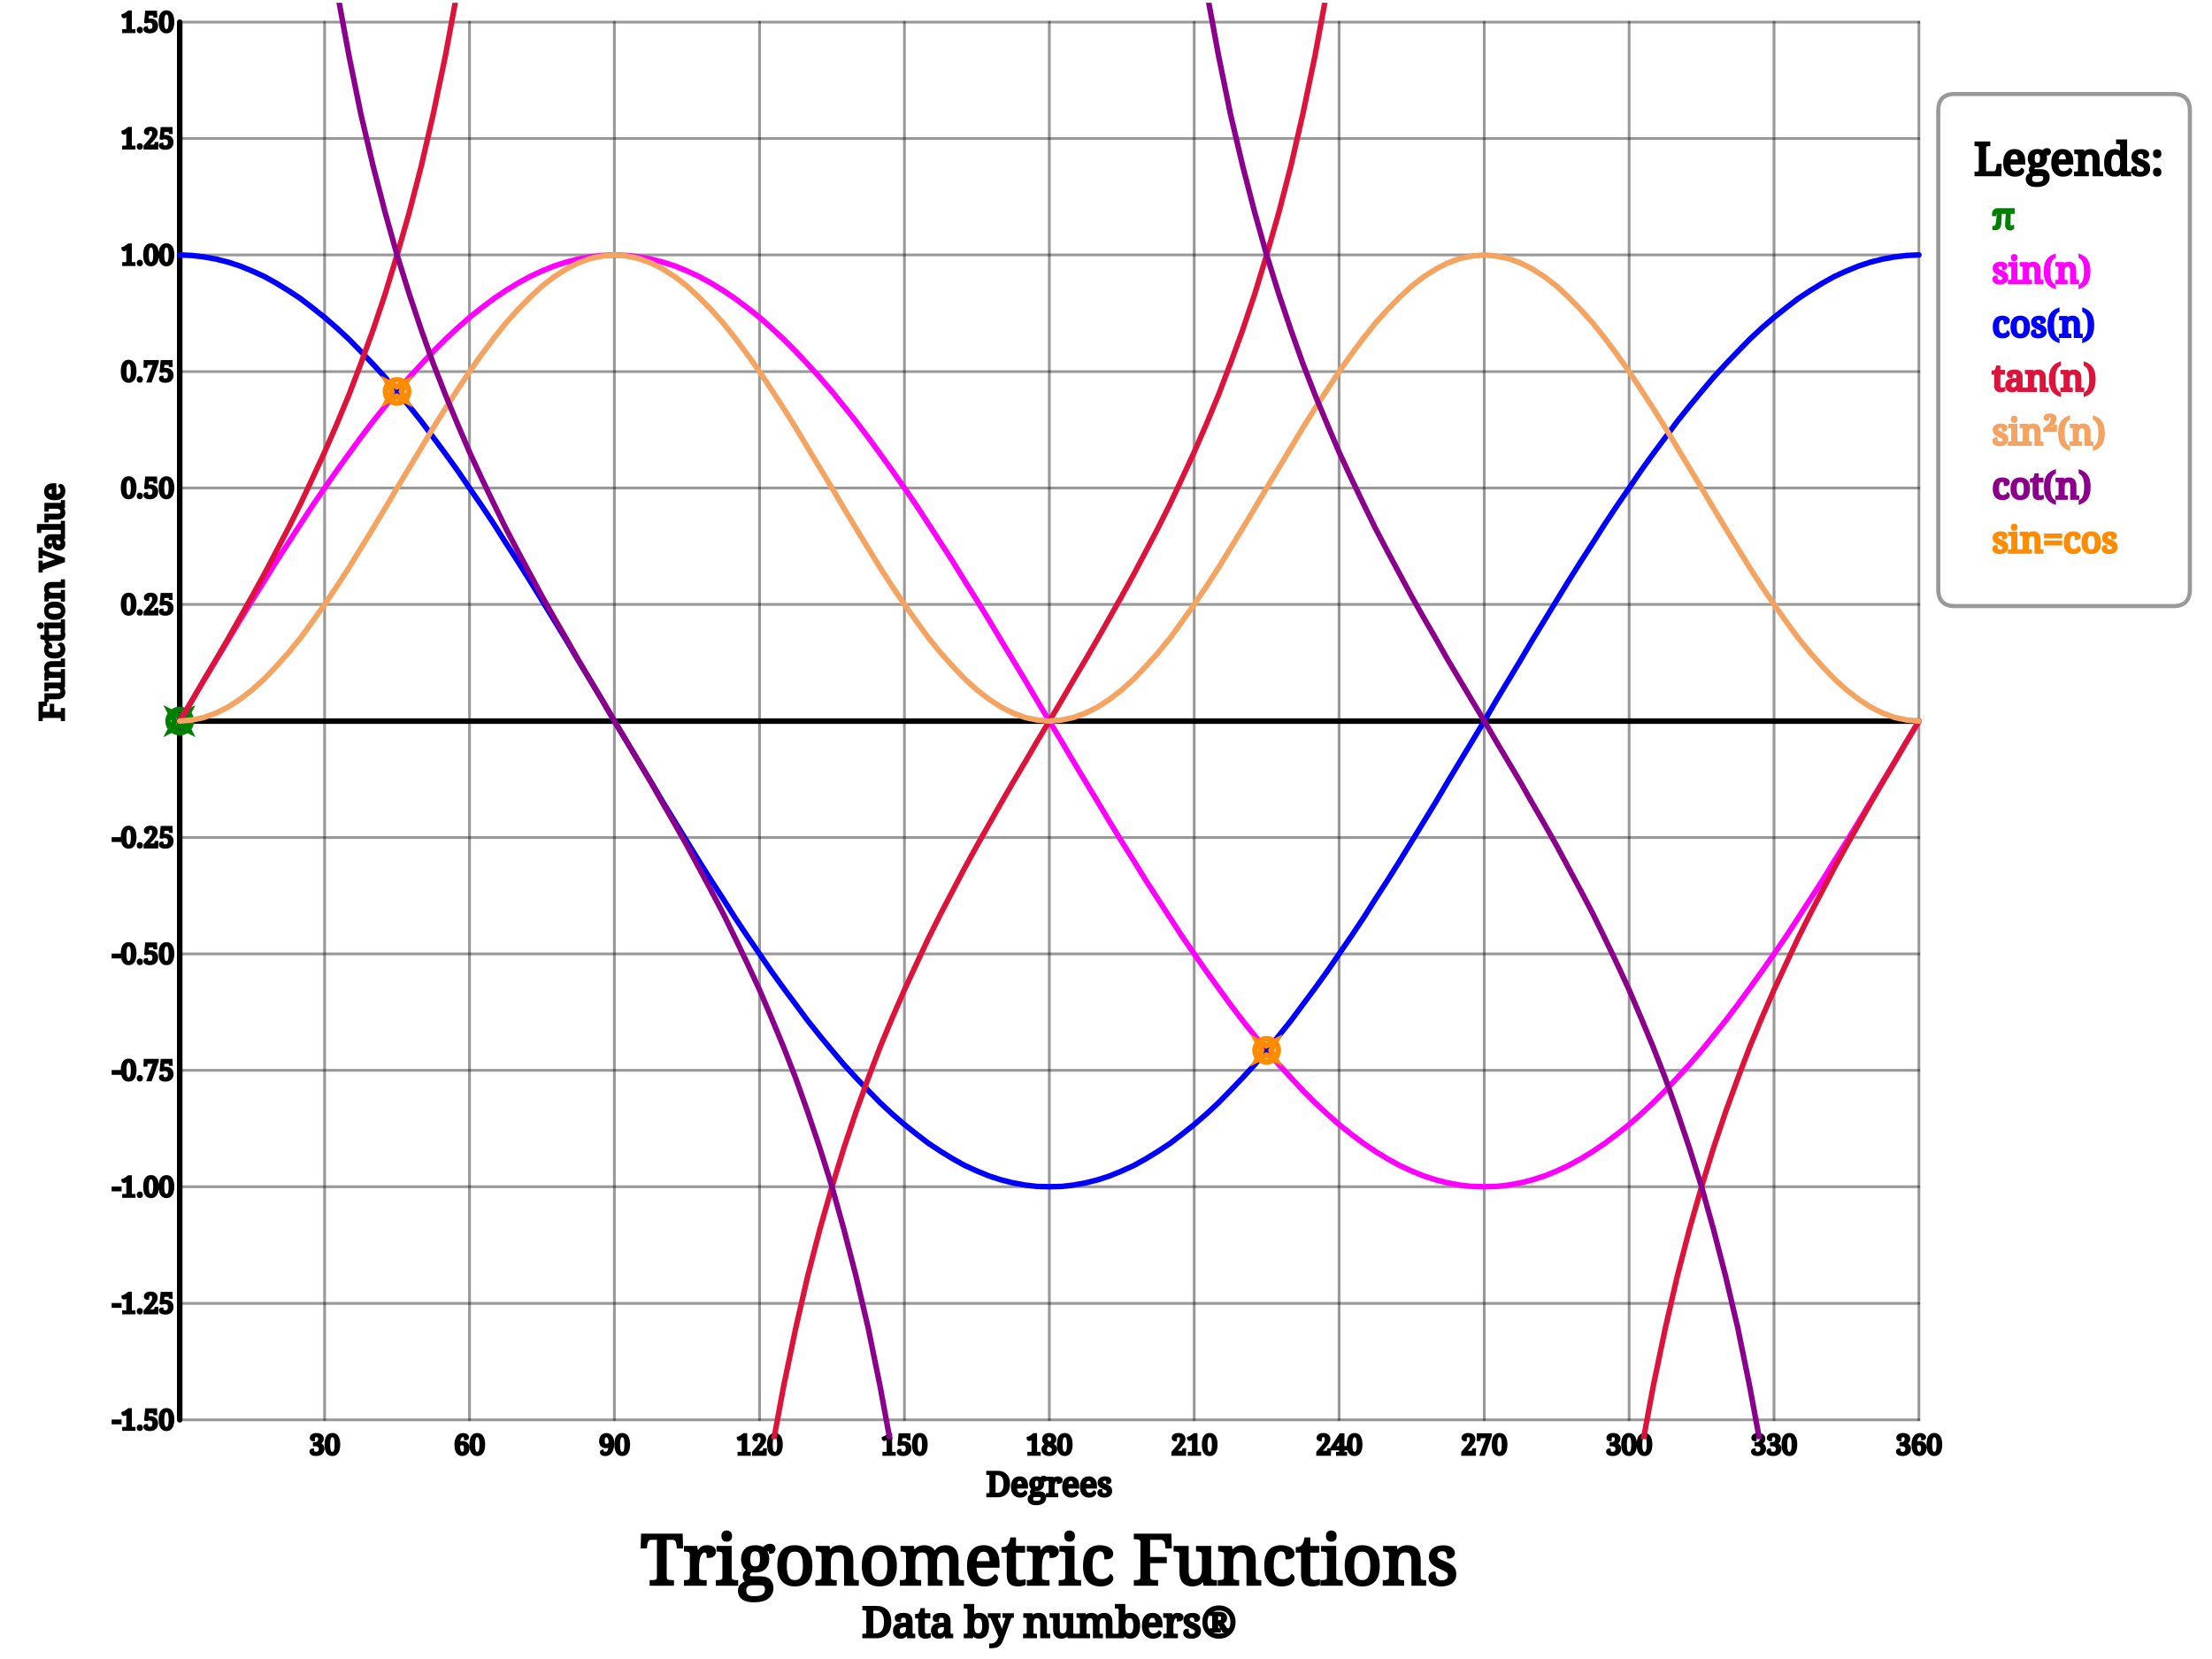
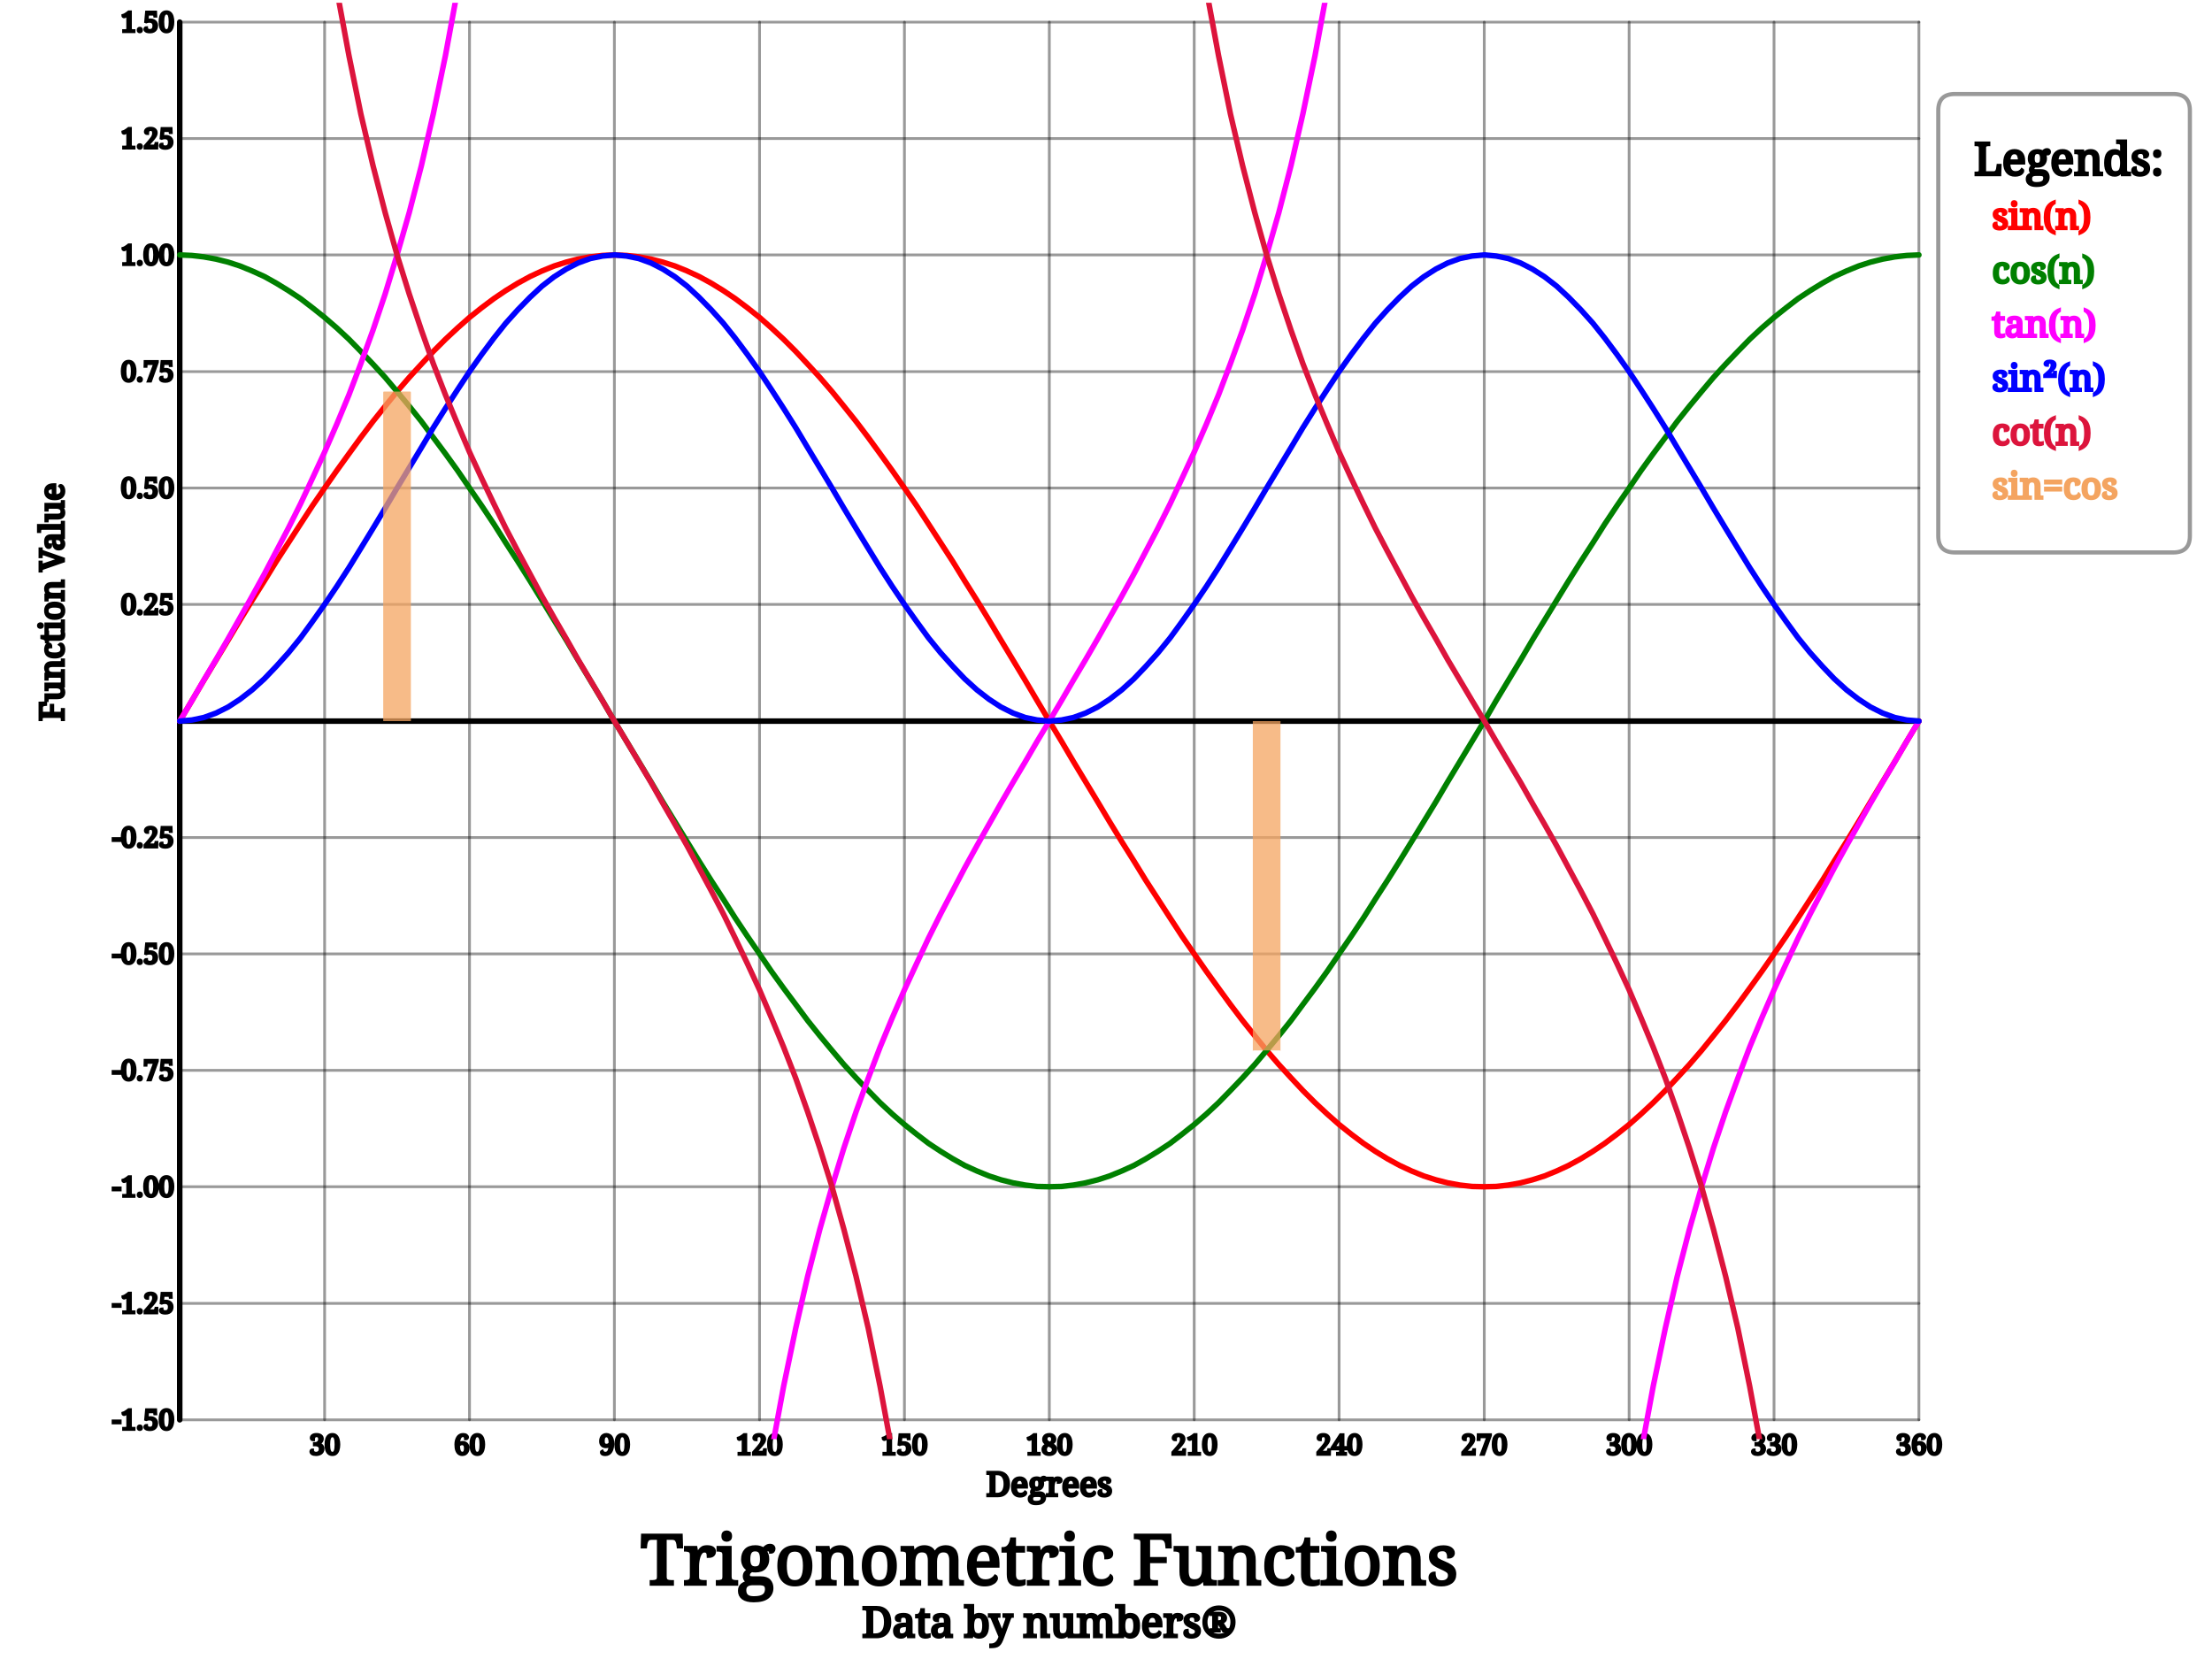
<svg xmlns="http://www.w3.org/2000/svg" id="svg-ex5" width="800" height="600">
  <defs>
    <clipPath id="plotable">
      <rect x="58.0" y="1.0" width="643.0" height="519.5" rx="0.0" />
    </clipPath>
  </defs>
  <style>
svg#svg-ex5 { background-color: rgba(255,237,204,1.000) }
#svg-ex5 path.lightBG { fill: rgba(220,220,220,0.667) }
#svg-ex5 path.midBG { fill: rgba(120,120,120,0.667) }
#svg-ex5 path.darkBG { fill: rgba(35,35,35,0.667) }
#svg-ex5 g.plotarea { opacity: 1.0 }
#svg-ex5 g.plotarea path:hover { stroke-width: 5.0 }
#svg-ex5 path { stroke-width: 2.0; fill: none; stroke-linecap: round }
#svg-ex5 path.black { stroke: black }
#svg-ex5 path.black.fill { fill: black; stroke: black }
#svg-ex5 path.axes { stroke: rgba(0,0,0,1.000) }
#svg-ex5 path.xlabel, #svg-ex5 path.ylabel { stroke: rgba(0,0,0,0.400); stroke-width: 1 }
#svg-ex5 path.ylabel { stroke: rgba(0,0,0,0.400); stroke-width: 1 }
#svg-ex5 text { font-family: serif }
#svg-ex5 text.draft { fill: none; stroke: rgba(0,0,0,1.000); font-family: sans-serif; font-size: 200.0px; text-anchor: middle; dominant-baseline: middle }
#svg-ex5 text.legend { fill: rgba(0,0,0,1.000); stroke: rgba(0,0,0,1.000);  font-size: 13.0px; text-anchor: start;  }
#svg-ex5 text.legendheadline { fill: rgba(0,0,0,1.000); stroke: rgba(0,0,0,1.000);  font-size: 16.2px; text-anchor: start;  }
#svg-ex5 text.pielabel { fill: rgba(0,0,0,0.753); stroke: rgba(0,0,0,0.753);  font-size: 10.0px; text-anchor: ;  }
#svg-ex5 text.pielabel.start { fill: rgba(0,0,0,0.753); stroke: rgba(0,0,0,0.753);  font-size: 10.0px; text-anchor: start;  }
#svg-ex5 text.pielabel.middle { fill: rgba(0,0,0,0.753); stroke: rgba(0,0,0,0.753);  font-size: 10.0px; text-anchor: middle;  }
#svg-ex5 text.pielabel.end { fill: rgba(0,0,0,0.753); stroke: rgba(0,0,0,0.753);  font-size: 10.0px; text-anchor: end;  }
#svg-ex5 text.pielegend { fill: rgba(0,0,0,1.000); stroke: rgba(0,0,0,1.000);  font-size: 20.0px; text-anchor: middle;  }
#svg-ex5 text.piesublegend { fill: rgba(0,0,0,1.000); stroke: rgba(0,0,0,1.000);  font-size: 12.5px; text-anchor: middle;  }
#svg-ex5 text.subtitle { fill: rgba(0,0,0,1.000); stroke: rgba(0,0,0,1.000);  font-size: 15.0px; text-anchor: middle;  }
#svg-ex5 text.title { fill: rgba(0,0,0,1.000); stroke: rgba(0,0,0,1.000);  font-size: 25.0px; text-anchor: middle;  }
#svg-ex5 text.xlabel { fill: rgba(0,0,0,1.000); stroke: rgba(0,0,0,1.000);  font-size: 10.0px; text-anchor: middle;  }
#svg-ex5 text.xtags { fill: rgba(0,0,0,1.000); stroke: rgba(0,0,0,1.000);  font-size: 12.0px; text-anchor: middle;  }
#svg-ex5 text.xtitle { fill: rgba(0,0,0,1.000); stroke: rgba(0,0,0,1.000);  font-size: 12.0px; text-anchor: middle;  }
#svg-ex5 text.ylabel { fill: rgba(0,0,0,1.000); stroke: rgba(0,0,0,1.000);  font-size: 10.0px; text-anchor: end; dominant-baseline: middle }
#svg-ex5 text.ytitle { fill: rgba(0,0,0,1.000); stroke: rgba(0,0,0,1.000);  font-size: 12.0px; text-anchor: start;  }
- #svg-ex5 path.plot01 { stroke: rgba(255,0,0,1.000) }
- #svg-ex5 text.plot01, #svg-ex5 rect.plot01 { font-size: 13.0px; fill: rgba(255,0,0,1.000); stroke: rgba(255,0,0,1.000) }
- #svg-ex5 path.plot01.fill { stroke: none; fill: rgba(255,0,0,1.000); fill-opacity: 0.75 }
- #svg-ex5 path.plot02 { stroke: rgba(0,128,0,1.000) }
- #svg-ex5 text.plot02, #svg-ex5 rect.plot02 { font-size: 13.0px; fill: rgba(0,128,0,1.000); stroke: rgba(0,128,0,1.000) }
- #svg-ex5 path.plot02.fill { stroke: none; fill: rgba(0,128,0,1.000); fill-opacity: 0.75 }
- #svg-ex5 path.plot03 { stroke: rgba(255,0,255,1.000) }
- #svg-ex5 text.plot03, #svg-ex5 rect.plot03 { font-size: 13.0px; fill: rgba(255,0,255,1.000); stroke: rgba(255,0,255,1.000) }
- #svg-ex5 path.plot03.fill { stroke: none; fill: rgba(255,0,255,1.000); fill-opacity: 0.75 }
- #svg-ex5 path.plot04 { stroke: rgba(0,0,255,1.000) }
- #svg-ex5 text.plot04, #svg-ex5 rect.plot04 { font-size: 13.0px; fill: rgba(0,0,255,1.000); stroke: rgba(0,0,255,1.000) }
- #svg-ex5 path.plot04.fill { stroke: none; fill: rgba(0,0,255,1.000); fill-opacity: 0.75 }
- #svg-ex5 path.plot05 { stroke: rgba(220,20,60,1.000) }
- #svg-ex5 text.plot05, #svg-ex5 rect.plot05 { font-size: 13.0px; fill: rgba(220,20,60,1.000); stroke: rgba(220,20,60,1.000) }
- #svg-ex5 path.plot05.fill { stroke: none; fill: rgba(220,20,60,1.000); fill-opacity: 0.75 }
- #svg-ex5 path.plot06 { stroke: rgba(244,164,96,1.000) }
- #svg-ex5 text.plot06, #svg-ex5 rect.plot06 { font-size: 13.0px; fill: rgba(244,164,96,1.000); stroke: rgba(244,164,96,1.000) }
- #svg-ex5 path.plot06.fill { stroke: none; fill: rgba(244,164,96,1.000); fill-opacity: 0.75 }
- #svg-ex5 path.plot07 { stroke: rgba(139,0,139,1.000) }
- #svg-ex5 text.plot07, #svg-ex5 rect.plot07 { font-size: 13.0px; fill: rgba(139,0,139,1.000); stroke: rgba(139,0,139,1.000) }
- #svg-ex5 path.plot07.fill { stroke: none; fill: rgba(139,0,139,1.000); fill-opacity: 0.75 }
- #svg-ex5 path.plot08 { stroke: rgba(255,140,0,1.000) }
- #svg-ex5 text.plot08, #svg-ex5 rect.plot08 { font-size: 13.0px; fill: rgba(255,140,0,1.000); stroke: rgba(255,140,0,1.000) }
- #svg-ex5 path.plot08.fill { stroke: none; fill: rgba(255,140,0,1.000); fill-opacity: 0.75 }
+ #svg-ex5 path.plot03 { stroke: rgba(255,0,0,1.000) }
+ #svg-ex5 text.plot03, #svg-ex5 rect.plot03 { font-size: 13.0px; fill: rgba(255,0,0,1.000); stroke: rgba(255,0,0,1.000) }
+ #svg-ex5 path.plot03.fill { stroke: none; fill: rgba(255,0,0,1.000); fill-opacity: 0.75 }
+ #svg-ex5 path.plot04 { stroke: rgba(0,128,0,1.000) }
+ #svg-ex5 text.plot04, #svg-ex5 rect.plot04 { font-size: 13.0px; fill: rgba(0,128,0,1.000); stroke: rgba(0,128,0,1.000) }
+ #svg-ex5 path.plot04.fill { stroke: none; fill: rgba(0,128,0,1.000); fill-opacity: 0.75 }
+ #svg-ex5 path.plot05 { stroke: rgba(255,0,255,1.000) }
+ #svg-ex5 text.plot05, #svg-ex5 rect.plot05 { font-size: 13.0px; fill: rgba(255,0,255,1.000); stroke: rgba(255,0,255,1.000) }
+ #svg-ex5 path.plot05.fill { stroke: none; fill: rgba(255,0,255,1.000); fill-opacity: 0.75 }
+ #svg-ex5 path.plot06 { stroke: rgba(0,0,255,1.000) }
+ #svg-ex5 text.plot06, #svg-ex5 rect.plot06 { font-size: 13.0px; fill: rgba(0,0,255,1.000); stroke: rgba(0,0,255,1.000) }
+ #svg-ex5 path.plot06.fill { stroke: none; fill: rgba(0,0,255,1.000); fill-opacity: 0.75 }
+ #svg-ex5 path.plot07 { stroke: rgba(220,20,60,1.000) }
+ #svg-ex5 text.plot07, #svg-ex5 rect.plot07 { font-size: 13.0px; fill: rgba(220,20,60,1.000); stroke: rgba(220,20,60,1.000) }
+ #svg-ex5 path.plot07.fill { stroke: none; fill: rgba(220,20,60,1.000); fill-opacity: 0.75 }
+ #svg-ex5 path.plot08 { stroke: rgba(244,164,96,1.000) }
+ #svg-ex5 text.plot08, #svg-ex5 rect.plot08 { font-size: 13.0px; fill: rgba(244,164,96,1.000); stroke: rgba(244,164,96,1.000) }
+ #svg-ex5 path.plot08.fill { stroke: none; fill: rgba(244,164,96,1.000); fill-opacity: 0.75 }
#svg-ex5 path.legend { stroke: rgba(0,0,0,0.400); stroke-width: 1.5 }
</style>
  <text x="117.42" y="526.00" class="xlabel">30</text>
  <text x="169.83" y="526.00" class="xlabel">60</text>
  <text x="222.25" y="526.00" class="xlabel">90</text>
  <text x="274.67" y="526.00" class="xlabel">120</text>
  <text x="327.08" y="526.00" class="xlabel">150</text>
  <text x="379.50" y="526.00" class="xlabel">180</text>
  <text x="431.92" y="526.00" class="xlabel">210</text>
  <text x="484.33" y="526.00" class="xlabel">240</text>
  <text x="536.75" y="526.00" class="xlabel">270</text>
  <text x="589.17" y="526.00" class="xlabel">300</text>
  <text x="641.58" y="526.00" class="xlabel">330</text>
  <text x="694.00" y="526.00" class="xlabel">360</text>
  <path class="xlabel" d=" M 117.4,513.5 V 8.0 M 169.8,513.5 V 8.0 M 222.2,513.5 V 8.0 M 274.7,513.5 V 8.0 M 327.1,513.5 V 8.0 M 379.5,513.5 V 8.0 M 431.9,513.5 V 8.0 M 484.3,513.5 V 8.0 M 536.8,513.5 V 8.0 M 589.2,513.5 V 8.0 M 641.6,513.5 V 8.0 M 694.0,513.5 V 8.0 " />
  <text x="63.00" y="218.62" class="ylabel">0.25</text>
  <text x="63.00" y="302.88" class="ylabel">-0.25</text>
  <text x="63.00" y="176.50" class="ylabel">0.50</text>
  <text x="63.00" y="345.00" class="ylabel">-0.50</text>
  <text x="63.00" y="134.38" class="ylabel">0.75</text>
  <text x="63.00" y="387.12" class="ylabel">-0.75</text>
  <text x="63.00" y="92.25" class="ylabel">1.00</text>
  <text x="63.00" y="429.25" class="ylabel">-1.00</text>
  <text x="63.00" y="50.12" class="ylabel">1.25</text>
  <text x="63.00" y="471.38" class="ylabel">-1.25</text>
  <text x="63.00" y="8.00" class="ylabel">1.50</text>
  <text x="63.00" y="513.50" class="ylabel">-1.50</text>
  <path class="ylabel" d=" M 65.0,218.6 H 694.0 M 65.0,302.9 H 694.0 M 65.0,176.5 H 694.0 M 65.0,345.0 H 694.0 M 65.0,134.4 H 694.0 M 65.0,387.1 H 694.0 M 65.0,92.2 H 694.0 M 65.0,429.2 H 694.0 M 65.0,50.1 H 694.0 M 65.0,471.4 H 694.0 M 65.0,8.0 H 694.0 M 65.0,513.5 H 694.0 " />
  <path class="axes" d=" M 65.0,260.8 H 694.0 M 65.0,513.5 V 8.0 " />
  <g clip-path="url(#plotable)" class="plotarea">
-     <path class="plot02" d=" M 65.0,260.8 " />
-     <path class="plot02" d=" M 65.0,260.8 m -1.8,0.0 l -1.8,-3.5 l 3.5,1.8 l 3.5,-1.8 l -1.8,3.5 l 1.8,3.5 l -3.5,-1.8 l -3.5,1.8 l 1.8,-3.5 m 1.8,0.0 m 4.2,0.0  a 4.2,4.2 0,0,0 -7.6,-2.5  a 4.2,4.2 0,0,0 4.6,6.5  a 4.2,4.2 0,0,0 2.9,-4.9 m -4.2,0.0 " />
    <path class="plot03" d=" M 65.0,260.8 L 69.4,253.4 L 73.7,246.1 L 78.1,238.8 L 82.5,231.5 L 86.8,224.3 L 91.2,217.1 L 95.6,210.1 L 99.9,203.1 L 104.3,196.3 L 108.7,189.5 L 113.0,182.9 L 117.4,176.5 L 121.8,170.2 L 126.2,164.1 L 130.5,158.2 L 134.9,152.4 L 139.3,146.9 L 143.6,141.6 L 148.0,136.5 L 152.4,131.7 L 156.7,127.1 L 161.1,122.7 L 165.5,118.6 L 169.8,114.8 L 174.2,111.3 L 178.6,108.0 L 182.9,105.1 L 187.3,102.4 L 191.7,100.0 L 196.0,98.0 L 200.4,96.2 L 204.8,94.8 L 209.1,93.7 L 213.5,92.9 L 217.9,92.4 L 222.2,92.2 L 226.6,92.4 L 231.0,92.9 L 235.4,93.7 L 239.7,94.8 L 244.1,96.2 L 248.5,98.0 L 252.8,100.0 L 257.2,102.4 L 261.6,105.1 L 265.9,108.0 L 270.3,111.3 L 274.7,114.8 L 279.0,118.6 L 283.4,122.7 L 287.8,127.1 L 292.1,131.7 L 296.5,136.5 L 300.9,141.6 L 305.2,146.9 L 309.6,152.4 L 314.0,158.2 L 318.3,164.1 L 322.7,170.2 L 327.1,176.5 L 331.5,182.9 L 335.8,189.5 L 340.2,196.3 L 344.6,203.1 L 348.9,210.1 L 353.3,217.1 L 357.7,224.3 L 362.0,231.5 L 366.4,238.8 L 370.8,246.1 L 375.1,253.4 L 379.5,260.8 L 383.9,268.1 L 388.2,275.4 L 392.6,282.7 L 397.0,290.0 L 401.3,297.2 L 405.7,304.4 L 410.1,311.4 L 414.4,318.4 L 418.8,325.2 L 423.2,332.0 L 427.5,338.6 L 431.9,345.0 L 436.3,351.3 L 440.7,357.4 L 445.0,363.3 L 449.4,369.1 L 453.8,374.6 L 458.1,379.9 L 462.5,385.0 L 466.9,389.8 L 471.2,394.4 L 475.6,398.8 L 480.0,402.9 L 484.3,406.7 L 488.7,410.2 L 493.1,413.5 L 497.4,416.4 L 501.8,419.1 L 506.2,421.5 L 510.5,423.5 L 514.9,425.3 L 519.3,426.7 L 523.6,427.8 L 528.0,428.6 L 532.4,429.1 L 536.8,429.2 L 541.1,429.1 L 545.5,428.6 L 549.9,427.8 L 554.2,426.7 L 558.6,425.3 L 563.0,423.5 L 567.3,421.5 L 571.7,419.1 L 576.1,416.4 L 580.4,413.5 L 584.8,410.2 L 589.2,406.7 L 593.5,402.9 L 597.9,398.8 L 602.3,394.4 L 606.6,389.8 L 611.0,385.0 L 615.4,379.9 L 619.7,374.6 L 624.1,369.1 L 628.5,363.3 L 632.8,357.4 L 637.2,351.3 L 641.6,345.0 L 646.0,338.6 L 650.3,332.0 L 654.7,325.2 L 659.1,318.4 L 663.4,311.4 L 667.8,304.4 L 672.2,297.2 L 676.5,290.0 L 680.9,282.7 L 685.3,275.4 L 689.6,268.1 L 694.0,260.8 " />
    <path class="plot03" d="  " />
    <path class="plot04" d=" M 65.0,92.2 L 69.4,92.4 L 73.7,92.9 L 78.1,93.7 L 82.5,94.8 L 86.8,96.2 L 91.2,98.0 L 95.6,100.0 L 99.9,102.4 L 104.3,105.1 L 108.7,108.0 L 113.0,111.3 L 117.4,114.8 L 121.8,118.6 L 126.2,122.7 L 130.5,127.1 L 134.9,131.7 L 139.3,136.5 L 143.6,141.6 L 148.0,146.9 L 152.4,152.4 L 156.7,158.2 L 161.1,164.1 L 165.5,170.2 L 169.8,176.5 L 174.2,182.9 L 178.6,189.5 L 182.9,196.3 L 187.3,203.1 L 191.7,210.1 L 196.0,217.1 L 200.4,224.3 L 204.8,231.5 L 209.1,238.8 L 213.5,246.1 L 217.9,253.4 L 222.2,260.8 L 226.6,268.1 L 231.0,275.4 L 235.4,282.7 L 239.7,290.0 L 244.1,297.2 L 248.5,304.4 L 252.8,311.4 L 257.2,318.4 L 261.6,325.2 L 265.9,332.0 L 270.3,338.6 L 274.7,345.0 L 279.0,351.3 L 283.4,357.4 L 287.8,363.3 L 292.1,369.1 L 296.5,374.6 L 300.9,379.9 L 305.2,385.0 L 309.6,389.8 L 314.0,394.4 L 318.3,398.8 L 322.7,402.9 L 327.1,406.7 L 331.5,410.2 L 335.8,413.5 L 340.2,416.4 L 344.6,419.1 L 348.9,421.5 L 353.3,423.5 L 357.7,425.3 L 362.0,426.7 L 366.4,427.8 L 370.8,428.6 L 375.1,429.1 L 379.5,429.2 L 383.9,429.1 L 388.2,428.6 L 392.6,427.8 L 397.0,426.7 L 401.3,425.3 L 405.7,423.5 L 410.1,421.5 L 414.4,419.1 L 418.8,416.4 L 423.2,413.5 L 427.5,410.2 L 431.9,406.7 L 436.3,402.9 L 440.7,398.8 L 445.0,394.4 L 449.4,389.8 L 453.8,385.0 L 458.1,379.9 L 462.5,374.6 L 466.9,369.1 L 471.2,363.3 L 475.6,357.4 L 480.0,351.3 L 484.3,345.0 L 488.7,338.6 L 493.1,332.0 L 497.4,325.2 L 501.8,318.4 L 506.2,311.4 L 510.5,304.4 L 514.9,297.2 L 519.3,290.0 L 523.6,282.7 L 528.0,275.4 L 532.4,268.1 L 536.8,260.8 L 541.1,253.4 L 545.5,246.1 L 549.9,238.8 L 554.2,231.5 L 558.6,224.3 L 563.0,217.1 L 567.3,210.1 L 571.7,203.1 L 576.1,196.3 L 580.4,189.5 L 584.8,182.9 L 589.2,176.5 L 593.5,170.2 L 597.9,164.1 L 602.3,158.2 L 606.6,152.4 L 611.0,146.9 L 615.4,141.6 L 619.7,136.5 L 624.1,131.7 L 628.5,127.1 L 632.8,122.7 L 637.2,118.6 L 641.6,114.8 L 646.0,111.3 L 650.3,108.0 L 654.7,105.1 L 659.1,102.4 L 663.4,100.0 L 667.8,98.0 L 672.2,96.2 L 676.5,94.8 L 680.9,93.7 L 685.3,92.9 L 689.6,92.4 L 694.0,92.2 " />
    <path class="plot04" d="  " />
    <path class="plot05" d=" M 65.0,260.8 L 69.4,253.4 L 73.7,246.0 L 78.1,238.6 L 82.5,231.0 L 86.8,223.4 L 91.2,215.6 L 95.6,207.6 L 99.9,199.4 L 104.3,191.0 L 108.7,182.2 L 113.0,173.0 L 117.4,163.5 L 121.8,153.4 L 126.2,142.8 L 130.5,131.5 L 134.9,119.4 L 139.3,106.3 L 143.6,92.2 L 148.0,76.9 L 152.4,59.9 L 156.7,41.2 L 161.1,20.1 L 165.5,-3.7 L 169.8,-31.1 L 174.2,-62.9 L 178.6,-100.6 L 182.9,-146.0 L 187.3,-202.2 L 191.7,-273.7 L 196.0,-300.0 L 200.4,-300.0 M 204.8,-300.0 M 209.1,-300.0 M 213.5,-300.0 M 217.9,-300.0 M 222.2,-300.0 M 226.6,900.0 M 231.0,900.0 M 235.4,900.0 M 239.7,900.0 M 244.1,900.0 L 248.5,889.6 L 252.8,795.2 L 257.2,723.7 L 261.6,667.5 L 265.9,622.1 L 270.3,584.4 L 274.7,552.6 L 279.0,525.2 L 283.4,501.4 L 287.8,480.3 L 292.1,461.6 L 296.5,444.6 L 300.9,429.2 L 305.2,415.2 L 309.6,402.1 L 314.0,390.0 L 318.3,378.7 L 322.7,368.1 L 327.1,358.0 L 331.5,348.5 L 335.8,339.3 L 340.2,330.5 L 344.6,322.1 L 348.9,313.9 L 353.3,305.9 L 357.7,298.1 L 362.0,290.5 L 366.4,282.9 L 370.8,275.5 L 375.1,268.1 L 379.5,260.8 L 383.9,253.4 L 388.2,246.0 L 392.6,238.6 L 397.0,231.0 L 401.3,223.4 L 405.7,215.6 L 410.1,207.6 L 414.4,199.4 L 418.8,191.0 L 423.2,182.2 L 427.5,173.0 L 431.9,163.5 L 436.3,153.4 L 440.7,142.8 L 445.0,131.5 L 449.4,119.4 L 453.8,106.3 L 458.1,92.2 L 462.5,76.9 L 466.9,59.9 L 471.2,41.2 L 475.6,20.1 L 480.0,-3.7 L 484.3,-31.1 L 488.7,-62.9 L 493.1,-100.6 L 497.4,-146.0 L 501.8,-202.2 L 506.2,-273.7 L 510.5,-300.0 L 514.9,-300.0 M 519.3,-300.0 M 523.6,-300.0 M 528.0,-300.0 M 532.4,-300.0 M 536.8,-300.0 M 541.1,900.0 M 545.5,900.0 M 549.9,900.0 M 554.2,900.0 M 558.6,900.0 L 563.0,889.6 L 567.3,795.2 L 571.7,723.7 L 576.1,667.5 L 580.4,622.1 L 584.8,584.4 L 589.2,552.6 L 593.5,525.2 L 597.9,501.4 L 602.3,480.3 L 606.6,461.6 L 611.0,444.6 L 615.4,429.2 L 619.7,415.2 L 624.1,402.1 L 628.5,390.0 L 632.8,378.7 L 637.2,368.1 L 641.6,358.0 L 646.0,348.5 L 650.3,339.3 L 654.7,330.5 L 659.1,322.1 L 663.4,313.9 L 667.8,305.9 L 672.2,298.1 L 676.5,290.5 L 680.9,282.9 L 685.3,275.5 L 689.6,268.1 L 694.0,260.8 " />
    <path class="plot05" d="  " />
    <path class="plot06" d=" M 65.0,260.8 L 69.4,260.4 L 73.7,259.5 L 78.1,257.9 L 82.5,255.7 L 86.8,252.9 L 91.2,249.5 L 95.6,245.5 L 99.9,241.0 L 104.3,236.1 L 108.7,230.7 L 113.0,224.8 L 117.4,218.6 L 121.8,212.1 L 126.2,205.3 L 130.5,198.3 L 134.9,191.1 L 139.3,183.8 L 143.6,176.5 L 148.0,169.2 L 152.4,161.9 L 156.7,154.7 L 161.1,147.7 L 165.5,140.9 L 169.8,134.4 L 174.2,128.2 L 178.6,122.3 L 182.9,116.9 L 187.3,112.0 L 191.7,107.5 L 196.0,103.5 L 200.4,100.1 L 204.8,97.3 L 209.1,95.1 L 213.5,93.5 L 217.9,92.6 L 222.2,92.2 L 226.6,92.6 L 231.0,93.5 L 235.4,95.1 L 239.7,97.3 L 244.1,100.1 L 248.5,103.5 L 252.8,107.5 L 257.2,112.0 L 261.6,116.9 L 265.9,122.3 L 270.3,128.2 L 274.7,134.4 L 279.0,140.9 L 283.4,147.7 L 287.8,154.7 L 292.1,161.9 L 296.5,169.2 L 300.9,176.5 L 305.2,183.8 L 309.6,191.1 L 314.0,198.3 L 318.3,205.3 L 322.7,212.1 L 327.1,218.6 L 331.5,224.8 L 335.8,230.7 L 340.2,236.1 L 344.6,241.0 L 348.9,245.5 L 353.3,249.5 L 357.7,252.9 L 362.0,255.7 L 366.4,257.9 L 370.8,259.5 L 375.1,260.4 L 379.5,260.8 L 383.9,260.4 L 388.2,259.5 L 392.6,257.9 L 397.0,255.7 L 401.3,252.9 L 405.7,249.5 L 410.1,245.5 L 414.4,241.0 L 418.8,236.1 L 423.2,230.7 L 427.5,224.8 L 431.9,218.6 L 436.3,212.1 L 440.7,205.3 L 445.0,198.3 L 449.4,191.1 L 453.8,183.8 L 458.1,176.5 L 462.5,169.2 L 466.9,161.9 L 471.2,154.7 L 475.6,147.7 L 480.0,140.9 L 484.3,134.4 L 488.7,128.2 L 493.1,122.3 L 497.4,116.9 L 501.8,112.0 L 506.2,107.5 L 510.5,103.5 L 514.9,100.1 L 519.3,97.3 L 523.6,95.1 L 528.0,93.5 L 532.4,92.6 L 536.8,92.2 L 541.1,92.6 L 545.5,93.5 L 549.9,95.1 L 554.2,97.3 L 558.6,100.1 L 563.0,103.5 L 567.3,107.5 L 571.7,112.0 L 576.1,116.9 L 580.4,122.3 L 584.8,128.2 L 589.2,134.4 L 593.5,140.9 L 597.9,147.7 L 602.3,154.7 L 606.6,161.9 L 611.0,169.2 L 615.4,176.5 L 619.7,183.8 L 624.1,191.1 L 628.5,198.3 L 632.8,205.3 L 637.2,212.1 L 641.6,218.6 L 646.0,224.8 L 650.3,230.7 L 654.7,236.1 L 659.1,241.0 L 663.4,245.5 L 667.8,249.5 L 672.2,252.9 L 676.5,255.7 L 680.9,257.9 L 685.3,259.5 L 689.6,260.4 L 694.0,260.8 " />
    <path class="plot06" d="  " />
    <path class="plot07" d=" M 69.4,-300.0 L 73.7,-300.0 L 78.1,-300.0 M 82.5,-300.0 M 86.8,-300.0 M 91.2,-300.0 L 95.6,-273.7 L 99.9,-202.2 L 104.3,-146.0 L 108.7,-100.6 L 113.0,-62.9 L 117.4,-31.1 L 121.8,-3.7 L 126.2,20.1 L 130.5,41.2 L 134.9,59.9 L 139.3,76.9 L 143.6,92.2 L 148.0,106.3 L 152.4,119.4 L 156.7,131.5 L 161.1,142.8 L 165.5,153.4 L 169.8,163.5 L 174.2,173.0 L 178.6,182.2 L 182.9,191.0 L 187.3,199.4 L 191.7,207.6 L 196.0,215.6 L 200.4,223.4 L 204.8,231.0 L 209.1,238.6 L 213.5,246.0 L 217.9,253.4 L 222.2,260.8 L 226.6,268.1 L 231.0,275.5 L 235.4,282.9 L 239.7,290.5 L 244.1,298.1 L 248.5,305.9 L 252.8,313.9 L 257.2,322.1 L 261.6,330.5 L 265.9,339.3 L 270.3,348.5 L 274.7,358.0 L 279.0,368.1 L 283.4,378.7 L 287.8,390.0 L 292.1,402.1 L 296.5,415.2 L 300.9,429.2 L 305.2,444.6 L 309.6,461.6 L 314.0,480.3 L 318.3,501.4 L 322.7,525.2 L 327.1,552.6 L 331.5,584.4 L 335.8,622.1 L 340.2,667.5 L 344.6,723.7 L 348.9,795.2 L 353.3,889.6 L 357.7,900.0 L 362.0,900.0 M 366.4,900.0 M 370.8,900.0 M 375.1,900.0 M 379.5,900.0 M 383.9,-300.0 M 388.2,-300.0 M 392.6,-300.0 M 397.0,-300.0 M 401.3,-300.0 M 405.7,-300.0 L 410.1,-273.7 L 414.4,-202.2 L 418.8,-146.0 L 423.2,-100.6 L 427.5,-62.9 L 431.9,-31.1 L 436.3,-3.7 L 440.7,20.1 L 445.0,41.2 L 449.4,59.9 L 453.8,76.9 L 458.1,92.2 L 462.5,106.3 L 466.9,119.4 L 471.2,131.5 L 475.6,142.8 L 480.0,153.4 L 484.3,163.5 L 488.7,173.0 L 493.1,182.2 L 497.4,191.0 L 501.8,199.4 L 506.2,207.6 L 510.5,215.6 L 514.9,223.4 L 519.3,231.0 L 523.6,238.6 L 528.0,246.0 L 532.4,253.4 L 536.8,260.7 L 541.1,268.1 L 545.5,275.5 L 549.9,282.9 L 554.2,290.5 L 558.6,298.1 L 563.0,305.9 L 567.3,313.9 L 571.7,322.1 L 576.1,330.5 L 580.4,339.3 L 584.8,348.5 L 589.2,358.0 L 593.5,368.1 L 597.9,378.7 L 602.3,390.0 L 606.6,402.1 L 611.0,415.2 L 615.4,429.2 L 619.7,444.6 L 624.1,461.6 L 628.5,480.3 L 632.8,501.4 L 637.2,525.2 L 641.6,552.6 L 646.0,584.4 L 650.3,622.1 L 654.7,667.5 L 659.1,723.7 L 663.4,795.2 L 667.8,889.6 L 672.2,900.0 L 676.5,900.0 M 680.9,900.0 M 685.3,900.0 M 689.6,900.0 M 694.0,900.0 " />
    <path class="plot07" d="  " />
-     <path class="plot08 fill" d=" M 143.6,141.6 M 458.1,379.9 " />
-     <path class="plot08" d=" M 143.6,141.6 m -1.8,0.0 l -1.8,-3.5 l 3.5,1.8 l 3.5,-1.8 l -1.8,3.5 l 1.8,3.5 l -3.5,-1.8 l -3.5,1.8 l 1.8,-3.5 m 1.8,0.0 m 4.2,0.0  a 4.2,4.2 0,0,0 -7.6,-2.5  a 4.2,4.2 0,0,0 4.6,6.5  a 4.2,4.2 0,0,0 2.9,-4.9 m -4.2,0.0 M 458.1,379.9 m -1.8,0.0 l -1.8,-3.5 l 3.5,1.8 l 3.5,-1.8 l -1.8,3.5 l 1.8,3.5 l -3.5,-1.8 l -3.5,1.8 l 1.8,-3.5 m 1.8,0.0 m 4.2,0.0  a 4.2,4.2 0,0,0 -7.6,-2.5  a 4.2,4.2 0,0,0 4.6,6.5  a 4.2,4.2 0,0,0 2.9,-4.9 m -4.2,0.0 " />
+     <path class="plot08 fill" d=" M 143.6,260.8 H 138.6 V 141.9 Q 138.6,141.6, 138.9,141.6 h 9.4 Q 148.6,141.6, 148.6,141.9 V 260.8 Z M 458.1,260.8 H 453.1 V 380.2 Q 453.1,379.9, 453.4,379.9 h 9.4 Q 463.1,379.9, 463.1,380.2 V 260.8 Z " />
+     <path class="plot08" d="  " />
  </g>
  <text x="379.50" y="541.00" class="xtitle">Degrees</text>
  <text x="23.00" y="260.75" class="ytitle" transform="matrix(0.00,-1.00,1.00,0.00,-237.75,283.75)">Function Value</text>
  <text x="714.00" y="63.25" class="legendheadline">Legends:</text>
-   <text x="720.50" y="82.75" class="plot02">π</text>
-   <text x="720.50" y="102.25" class="plot03">sin(n)</text>
-   <text x="720.50" y="121.75" class="plot04">cos(n)</text>
-   <text x="720.50" y="141.25" class="plot05">tan(n)</text>
-   <text x="720.50" y="160.75" class="plot06">sin²(n)</text>
-   <text x="720.50" y="180.25" class="plot07">cot(n)</text>
-   <text x="720.50" y="199.75" class="plot08">sin=cos</text>
-   <path class="legend" d=" M 786.0,34.0 Q 792.0,34.0, 792.0,40.0 L 792.0,213.2 Q 792.0,219.2, 786.0,219.2 L 707.0,219.2 Q 701.0,219.2, 701.0,213.2 L 701.0,40.0 Q 701.0,34.0, 707.0,34.0 Z " />
+   <text x="720.50" y="82.75" class="plot03">sin(n)</text>
+   <text x="720.50" y="102.25" class="plot04">cos(n)</text>
+   <text x="720.50" y="121.75" class="plot05">tan(n)</text>
+   <text x="720.50" y="141.25" class="plot06">sin²(n)</text>
+   <text x="720.50" y="160.75" class="plot07">cot(n)</text>
+   <text x="720.50" y="180.25" class="plot08">sin=cos</text>
+   <path class="legend" d=" M 786.0,34.0 Q 792.0,34.0, 792.0,40.0 L 792.0,193.8 Q 792.0,199.8, 786.0,199.8 L 707.0,199.8 Q 701.0,199.8, 701.0,193.8 L 701.0,40.0 Q 701.0,34.0, 707.0,34.0 Z " />
  <text x="379.50" y="592.00" class="subtitle">Data by numbers®</text>
  <text x="379.50" y="573.00" class="title">Trigonometric Functions</text>
</svg>
